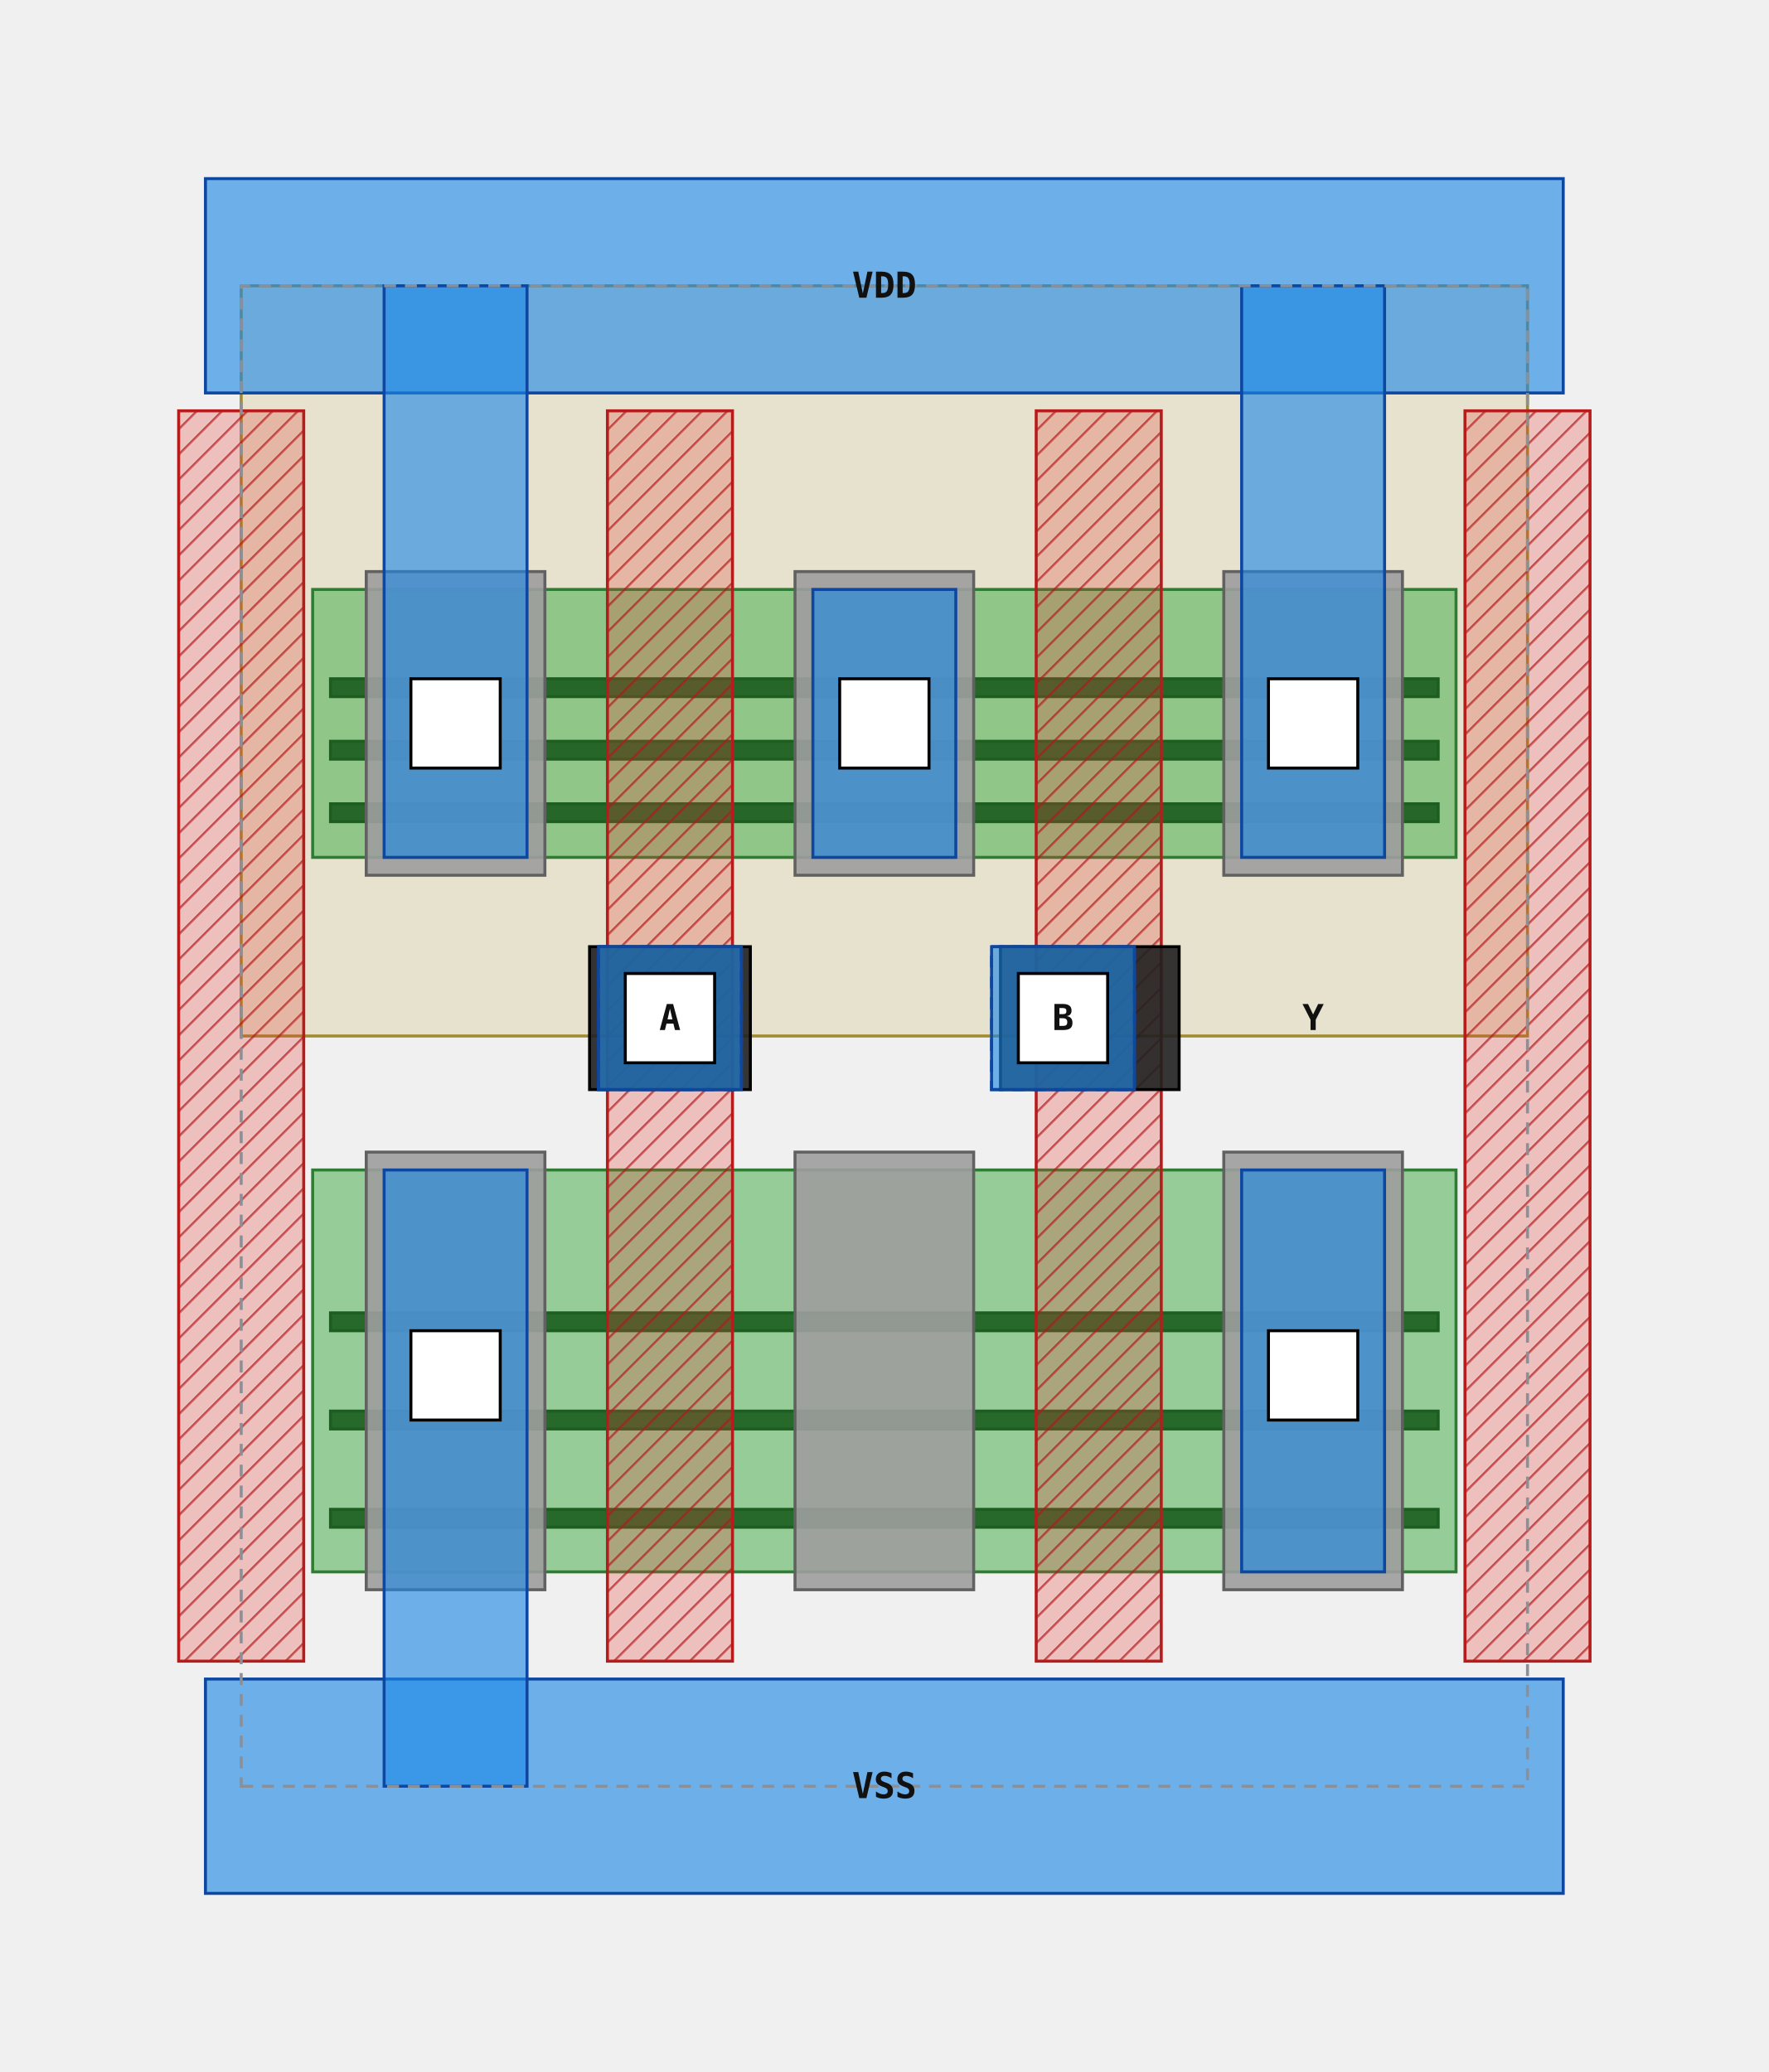
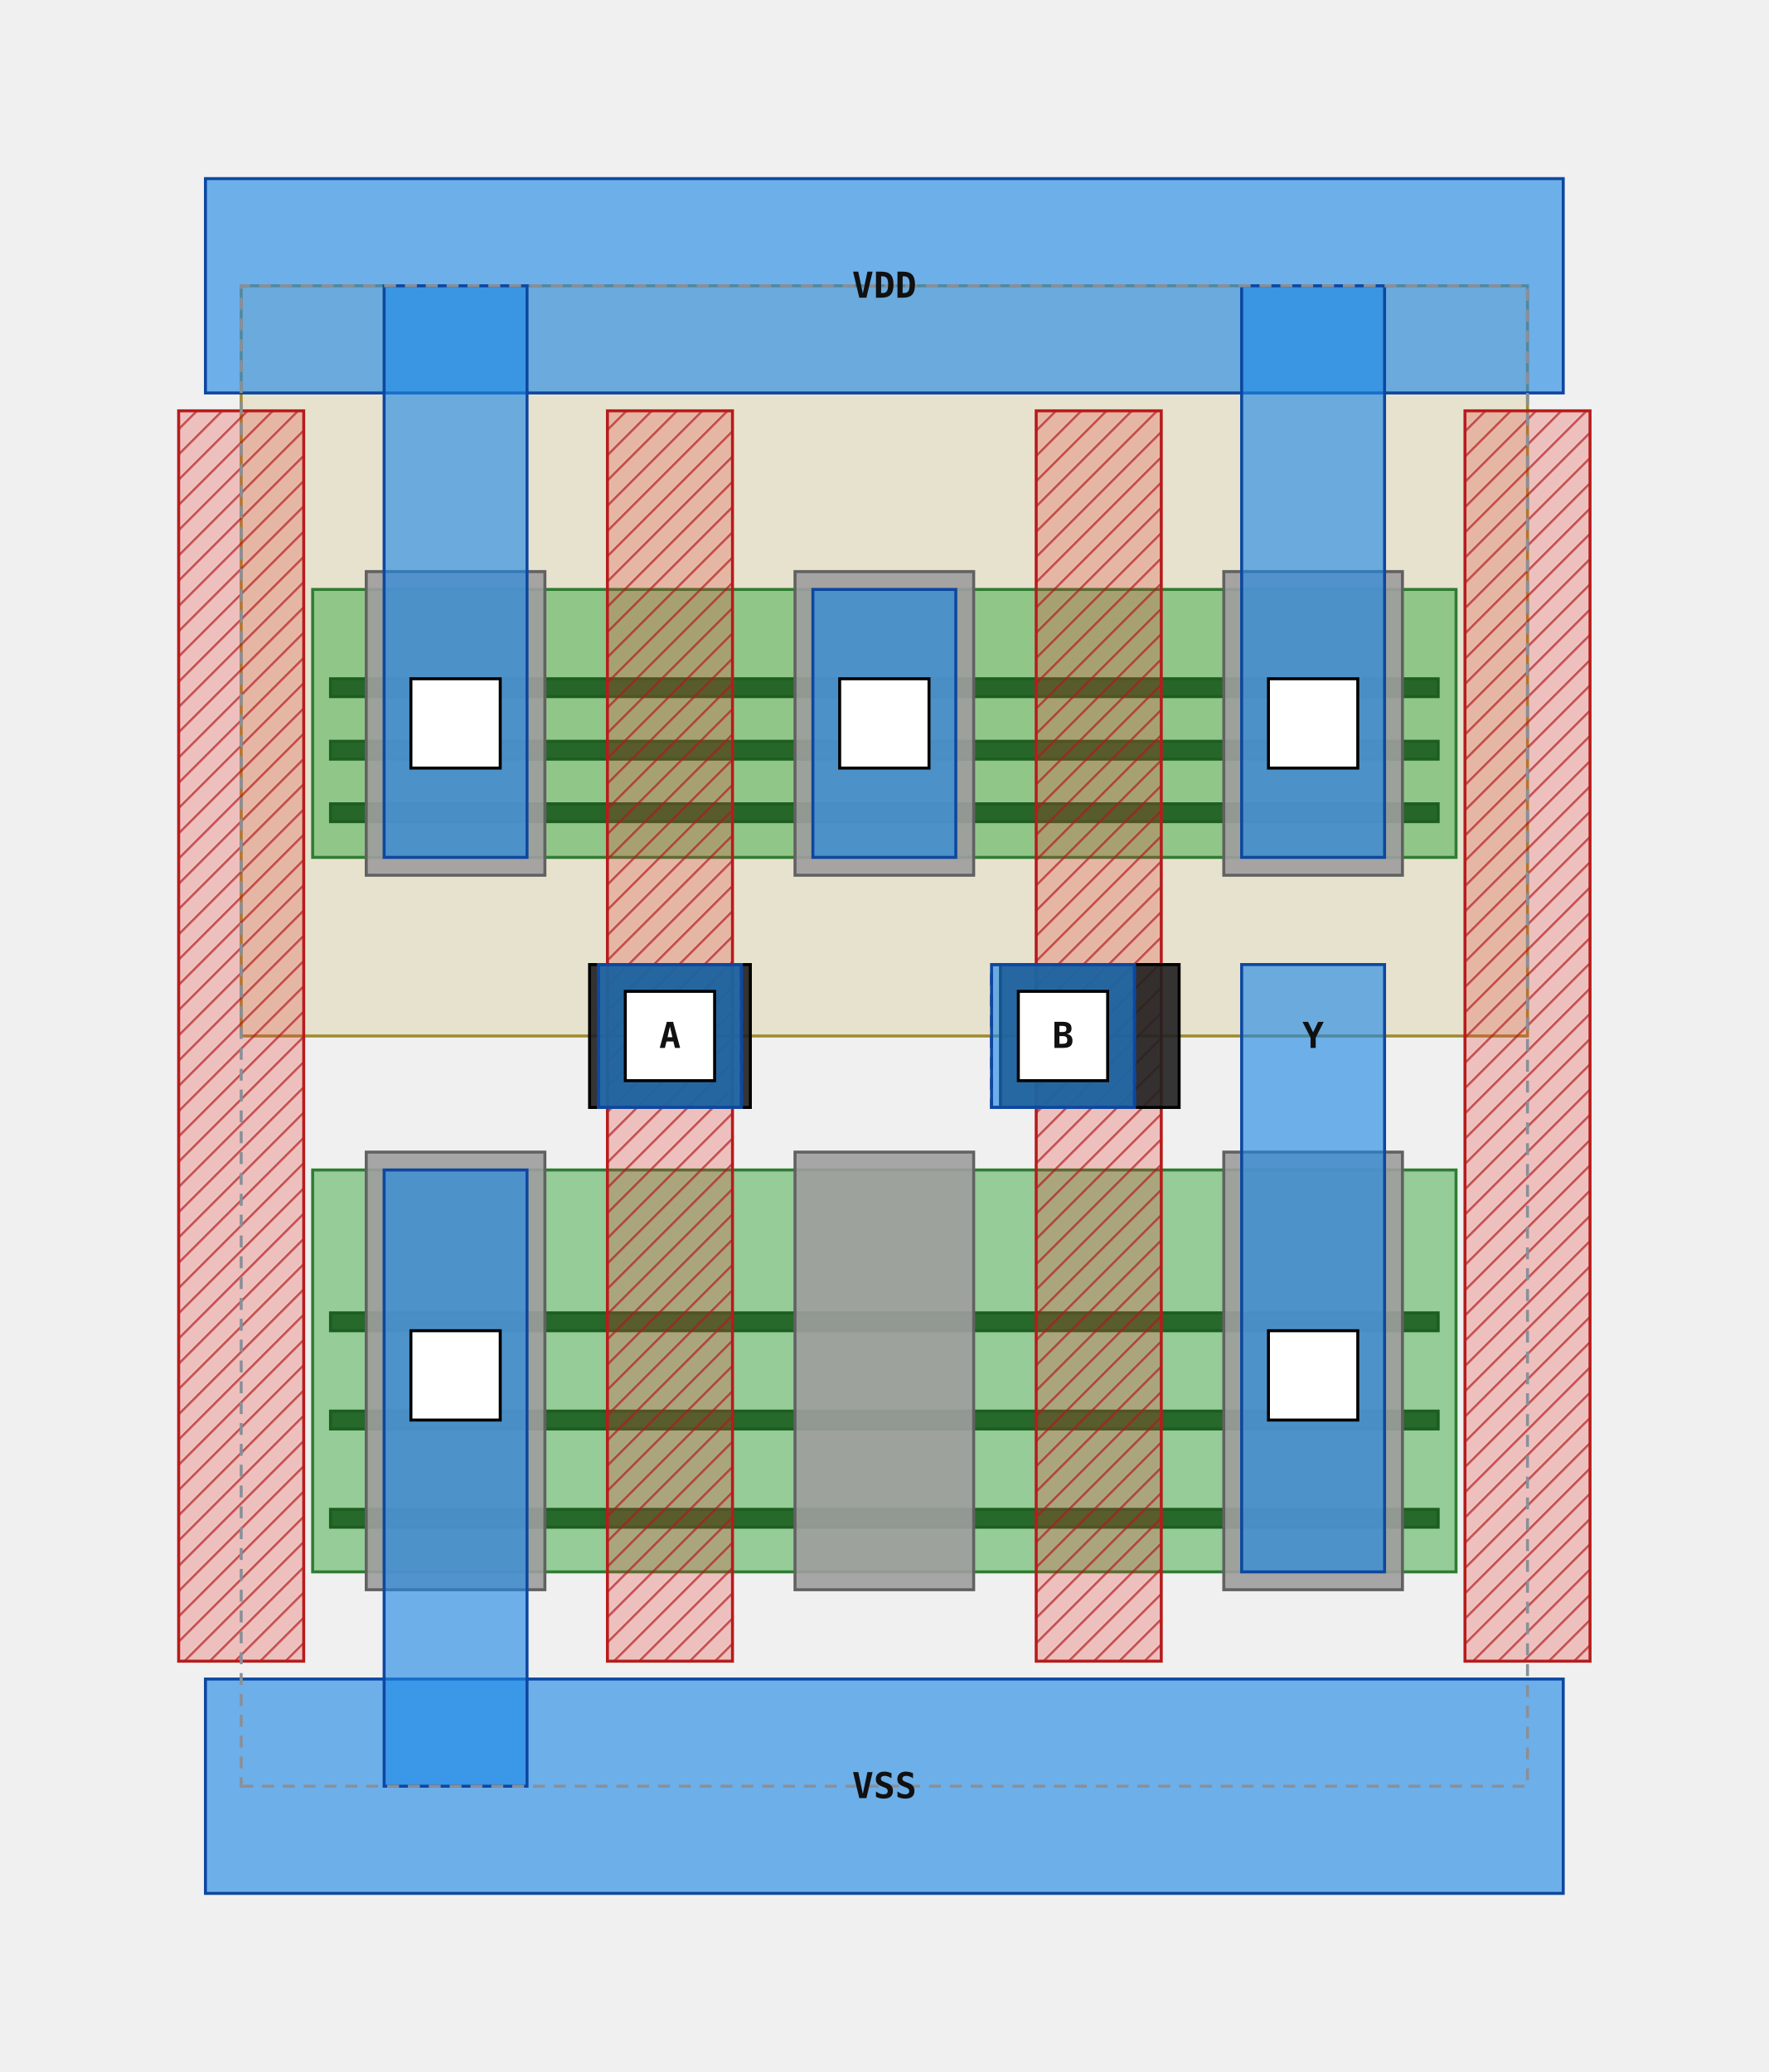
<svg xmlns="http://www.w3.org/2000/svg" viewBox="0 0 594 696" width="594" height="696" font-family="ui-monospace, monospace">
  <defs>
    <pattern id="hatch" width="6" height="6" patternUnits="userSpaceOnUse" patternTransform="rotate(45)">
      <rect width="6" height="6" fill="#e53935" opacity="0.35" />
      <line x1="0" y1="0" x2="0" y2="6" stroke="#b71c1c" stroke-width="1.5" />
    </pattern>
  </defs>
  <polygon points="81.0,348.0 513.0,348.0 513.0,96.0 81.0,96.0" fill="#c9b458" fill-opacity="0.22" stroke="#a08b2e" stroke-width="1" />
  <polygon points="105.0,528.0 489.0,528.0 489.0,393.0 105.0,393.0" fill="#4caf50" fill-opacity="0.55" stroke="#2e7d32" stroke-width="1" />
  <polygon points="105.0,288.0 489.0,288.0 489.0,198.0 105.0,198.0" fill="#4caf50" fill-opacity="0.55" stroke="#2e7d32" stroke-width="1" />
  <polygon points="111.0,513.0 483.0,513.0 483.0,507.0 111.0,507.0" fill="#1b5e20" fill-opacity="0.9" stroke="#1b5e20" stroke-width="1" />
  <polygon points="111.0,276.0 483.0,276.0 483.0,270.0 111.0,270.0" fill="#1b5e20" fill-opacity="0.9" stroke="#1b5e20" stroke-width="1" />
  <polygon points="111.0,480.0 483.0,480.0 483.0,474.0 111.0,474.0" fill="#1b5e20" fill-opacity="0.9" stroke="#1b5e20" stroke-width="1" />
  <polygon points="111.0,255.0 483.0,255.0 483.0,249.0 111.0,249.0" fill="#1b5e20" fill-opacity="0.9" stroke="#1b5e20" stroke-width="1" />
  <polygon points="111.0,447.0 483.0,447.0 483.0,441.0 111.0,441.0" fill="#1b5e20" fill-opacity="0.9" stroke="#1b5e20" stroke-width="1" />
  <polygon points="111.0,234.0 483.0,234.0 483.0,228.0 111.0,228.0" fill="#1b5e20" fill-opacity="0.9" stroke="#1b5e20" stroke-width="1" />
  <polygon points="204.0,558.0 246.0,558.0 246.0,138.0 204.0,138.0" fill="url(#hatch)" fill-opacity="0.75" stroke="#b71c1c" stroke-width="1" />
  <polygon points="348.0,558.0 390.0,558.0 390.0,138.0 348.0,138.0" fill="url(#hatch)" fill-opacity="0.75" stroke="#b71c1c" stroke-width="1" />
  <polygon points="60.0,558.0 102.0,558.0 102.0,138.0 60.0,138.0" fill="url(#hatch)" fill-opacity="0.75" stroke="#b71c1c" stroke-width="1" />
  <polygon points="492.0,558.0 534.0,558.0 534.0,138.0 492.0,138.0" fill="url(#hatch)" fill-opacity="0.75" stroke="#b71c1c" stroke-width="1" />
  <polygon points="123.0,534.0 183.0,534.0 183.0,387.0 123.0,387.0" fill="#9e9e9e" fill-opacity="0.9" stroke="#616161" stroke-width="1" />
  <polygon points="123.0,294.0 183.0,294.0 183.0,192.0 123.0,192.0" fill="#9e9e9e" fill-opacity="0.9" stroke="#616161" stroke-width="1" />
  <polygon points="267.0,534.0 327.0,534.0 327.0,387.0 267.0,387.0" fill="#9e9e9e" fill-opacity="0.9" stroke="#616161" stroke-width="1" />
  <polygon points="267.0,294.0 327.0,294.0 327.0,192.0 267.0,192.0" fill="#9e9e9e" fill-opacity="0.9" stroke="#616161" stroke-width="1" />
  <polygon points="411.0,534.0 471.0,534.0 471.0,387.0 411.0,387.0" fill="#9e9e9e" fill-opacity="0.9" stroke="#616161" stroke-width="1" />
  <polygon points="411.0,294.0 471.0,294.0 471.0,192.0 411.0,192.0" fill="#9e9e9e" fill-opacity="0.9" stroke="#616161" stroke-width="1" />
-   <polygon points="198.0,366.0 252.0,366.0 252.0,318.0 198.0,318.0" fill="#212121" fill-opacity="0.9" stroke="#000000" stroke-width="1" />
-   <polygon points="336.0,366.0 396.0,366.0 396.0,318.0 336.0,318.0" fill="#212121" fill-opacity="0.9" stroke="#000000" stroke-width="1" />
+   <polygon points="198.0,372.0 252.0,372.0 252.0,324.0 198.0,324.0" fill="#212121" fill-opacity="0.9" stroke="#000000" stroke-width="1" />
+   <polygon points="336.0,372.0 396.0,372.0 396.0,324.0 336.0,324.0" fill="#212121" fill-opacity="0.9" stroke="#000000" stroke-width="1" />
  <polygon points="69.0,636.0 525.0,636.0 525.0,564.0 69.0,564.0" fill="#1e88e5" fill-opacity="0.62" stroke="#0d47a1" stroke-width="1" />
  <polygon points="69.0,132.0 525.0,132.0 525.0,60.0 69.0,60.0" fill="#1e88e5" fill-opacity="0.62" stroke="#0d47a1" stroke-width="1" />
  <polygon points="129.0,600.0 177.0,600.0 177.0,393.0 129.0,393.0" fill="#1e88e5" fill-opacity="0.62" stroke="#0d47a1" stroke-width="1" />
-   <polygon points="417.0,528.0 465.0,528.0 465.0,393.0 417.0,393.0" fill="#1e88e5" fill-opacity="0.62" stroke="#0d47a1" stroke-width="1" />
+   <polygon points="417.0,528.0 465.0,528.0 465.0,324.0 417.0,324.0" fill="#1e88e5" fill-opacity="0.62" stroke="#0d47a1" stroke-width="1" />
  <polygon points="129.0,288.0 177.0,288.0 177.0,96.0 129.0,96.0" fill="#1e88e5" fill-opacity="0.62" stroke="#0d47a1" stroke-width="1" />
  <polygon points="417.0,288.0 465.0,288.0 465.0,96.0 417.0,96.0" fill="#1e88e5" fill-opacity="0.62" stroke="#0d47a1" stroke-width="1" />
  <polygon points="273.0,288.0 321.0,288.0 321.0,198.0 273.0,198.0" fill="#1e88e5" fill-opacity="0.62" stroke="#0d47a1" stroke-width="1" />
-   <polygon points="201.0,366.0 249.0,366.0 249.0,318.0 201.0,318.0" fill="#1e88e5" fill-opacity="0.62" stroke="#0d47a1" stroke-width="1" />
-   <polygon points="333.0,366.0 381.0,366.0 381.0,318.0 333.0,318.0" fill="#1e88e5" fill-opacity="0.62" stroke="#0d47a1" stroke-width="1" />
+   <polygon points="201.0,372.0 249.0,372.0 249.0,324.0 201.0,324.0" fill="#1e88e5" fill-opacity="0.62" stroke="#0d47a1" stroke-width="1" />
+   <polygon points="333.0,372.0 381.0,372.0 381.0,324.0 333.0,324.0" fill="#1e88e5" fill-opacity="0.62" stroke="#0d47a1" stroke-width="1" />
  <polygon points="138.0,477.0 168.0,477.0 168.0,447.0 138.0,447.0" fill="#ffffff" fill-opacity="1.0" stroke="#000000" stroke-width="1" />
  <polygon points="426.0,477.0 456.0,477.0 456.0,447.0 426.0,447.0" fill="#ffffff" fill-opacity="1.0" stroke="#000000" stroke-width="1" />
  <polygon points="138.0,258.0 168.0,258.0 168.0,228.0 138.0,228.0" fill="#ffffff" fill-opacity="1.0" stroke="#000000" stroke-width="1" />
  <polygon points="426.0,258.0 456.0,258.0 456.0,228.0 426.0,228.0" fill="#ffffff" fill-opacity="1.0" stroke="#000000" stroke-width="1" />
  <polygon points="282.0,258.0 312.0,258.0 312.0,228.0 282.0,228.0" fill="#ffffff" fill-opacity="1.0" stroke="#000000" stroke-width="1" />
-   <polygon points="210.0,357.0 240.0,357.0 240.0,327.0 210.0,327.0" fill="#ffffff" fill-opacity="1.0" stroke="#000000" stroke-width="1" />
-   <polygon points="342.0,357.0 372.0,357.0 372.0,327.0 342.0,327.0" fill="#ffffff" fill-opacity="1.0" stroke="#000000" stroke-width="1" />
-   <polygon points="201.0,366.0 249.0,366.0 249.0,318.0 201.0,318.0" fill="none" fill-opacity="1.0" stroke="#0d47a1" stroke-width="1" stroke-dasharray="4 3" />
-   <polygon points="333.0,366.0 381.0,366.0 381.0,318.0 333.0,318.0" fill="none" fill-opacity="1.0" stroke="#0d47a1" stroke-width="1" stroke-dasharray="4 3" />
+   <polygon points="210.0,363.0 240.0,363.0 240.0,333.0 210.0,333.0" fill="#ffffff" fill-opacity="1.0" stroke="#000000" stroke-width="1" />
+   <polygon points="342.0,363.0 372.0,363.0 372.0,333.0 342.0,333.0" fill="#ffffff" fill-opacity="1.0" stroke="#000000" stroke-width="1" />
+   <polygon points="201.0,372.0 249.0,372.0 249.0,324.0 201.0,324.0" fill="none" fill-opacity="1.0" stroke="#0d47a1" stroke-width="1" stroke-dasharray="4 3" />
+   <polygon points="333.0,372.0 381.0,372.0 381.0,324.0 333.0,324.0" fill="none" fill-opacity="1.0" stroke="#0d47a1" stroke-width="1" stroke-dasharray="4 3" />
  <polygon points="81.0,600.0 513.0,600.0 513.0,96.0 81.0,96.0" fill="none" fill-opacity="1.0" stroke="#8a8f98" stroke-width="1" stroke-dasharray="4 3" />
-   <text x="225.0" y="346.0" text-anchor="middle" font-size="12" font-weight="700" fill="#111">A</text>
-   <text x="357.0" y="346.0" text-anchor="middle" font-size="12" font-weight="700" fill="#111">B</text>
-   <text x="441.0" y="346.0" text-anchor="middle" font-size="12" font-weight="700" fill="#111">Y</text>
+   <text x="225.0" y="352.0" text-anchor="middle" font-size="12" font-weight="700" fill="#111">A</text>
+   <text x="357.0" y="352.0" text-anchor="middle" font-size="12" font-weight="700" fill="#111">B</text>
+   <text x="441.0" y="352.0" text-anchor="middle" font-size="12" font-weight="700" fill="#111">Y</text>
  <text x="297.0" y="100.0" text-anchor="middle" font-size="12" font-weight="700" fill="#111">VDD</text>
  <text x="297.0" y="604.0" text-anchor="middle" font-size="12" font-weight="700" fill="#111">VSS</text>
</svg>
